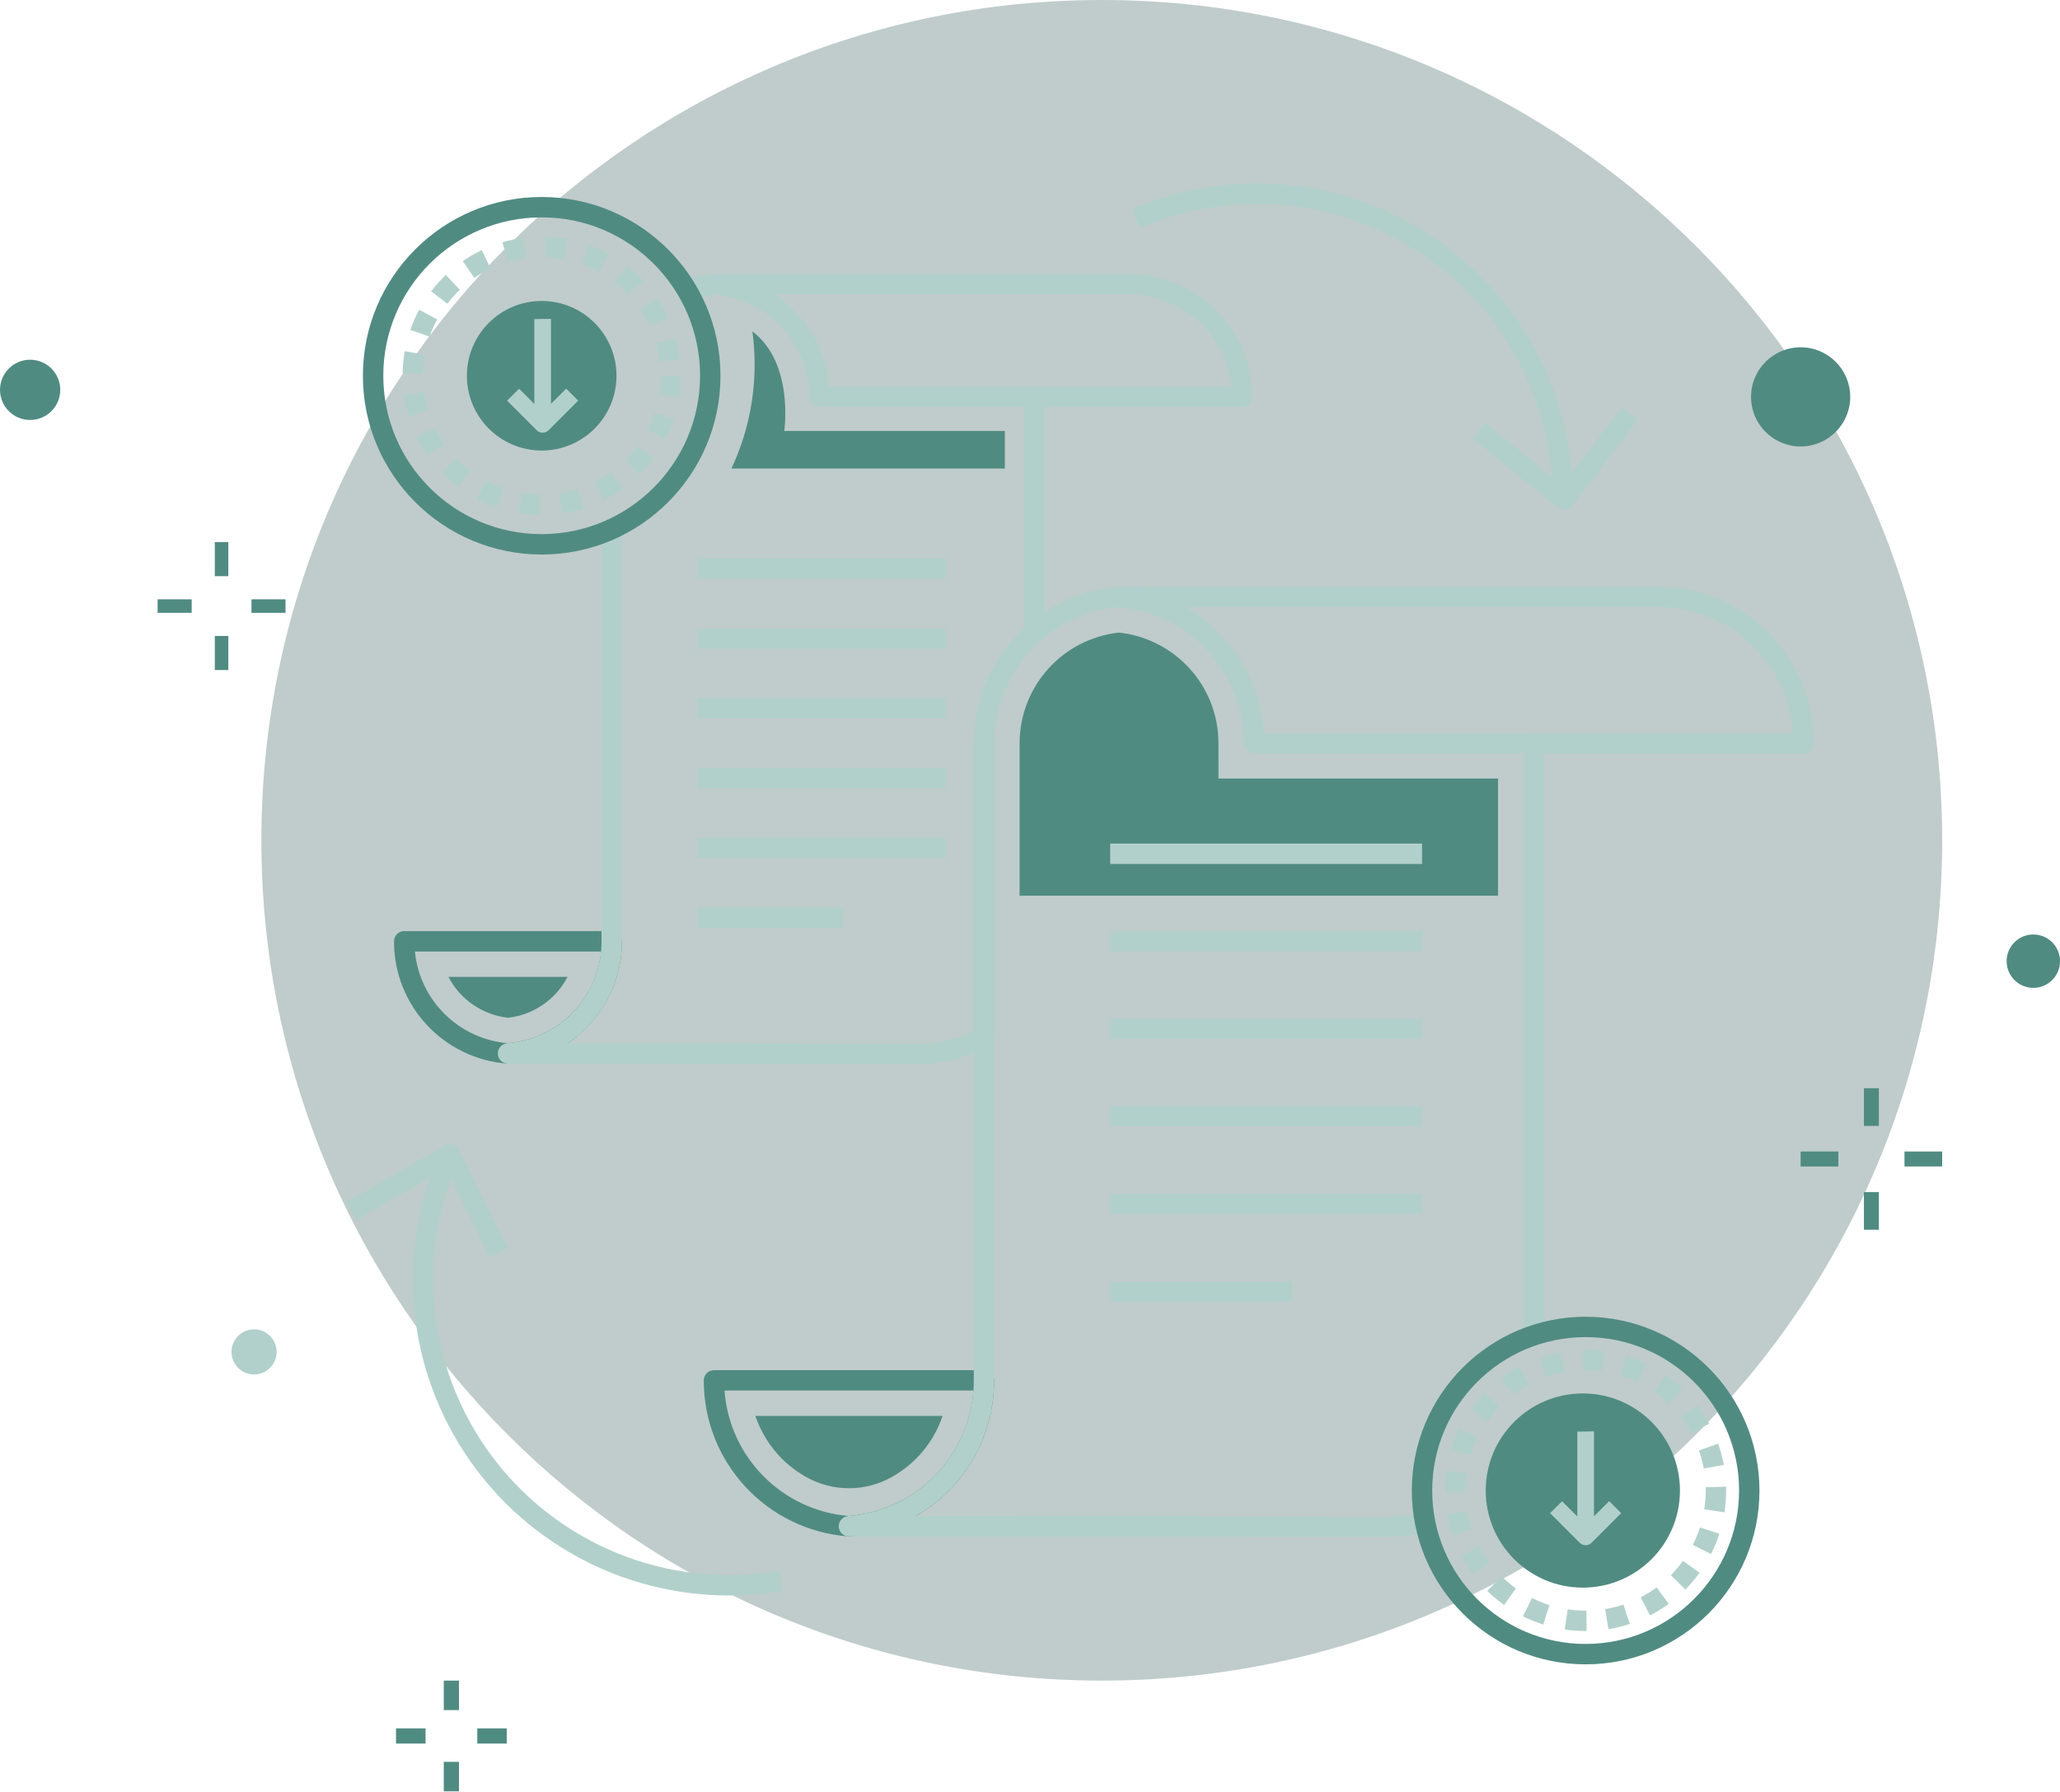
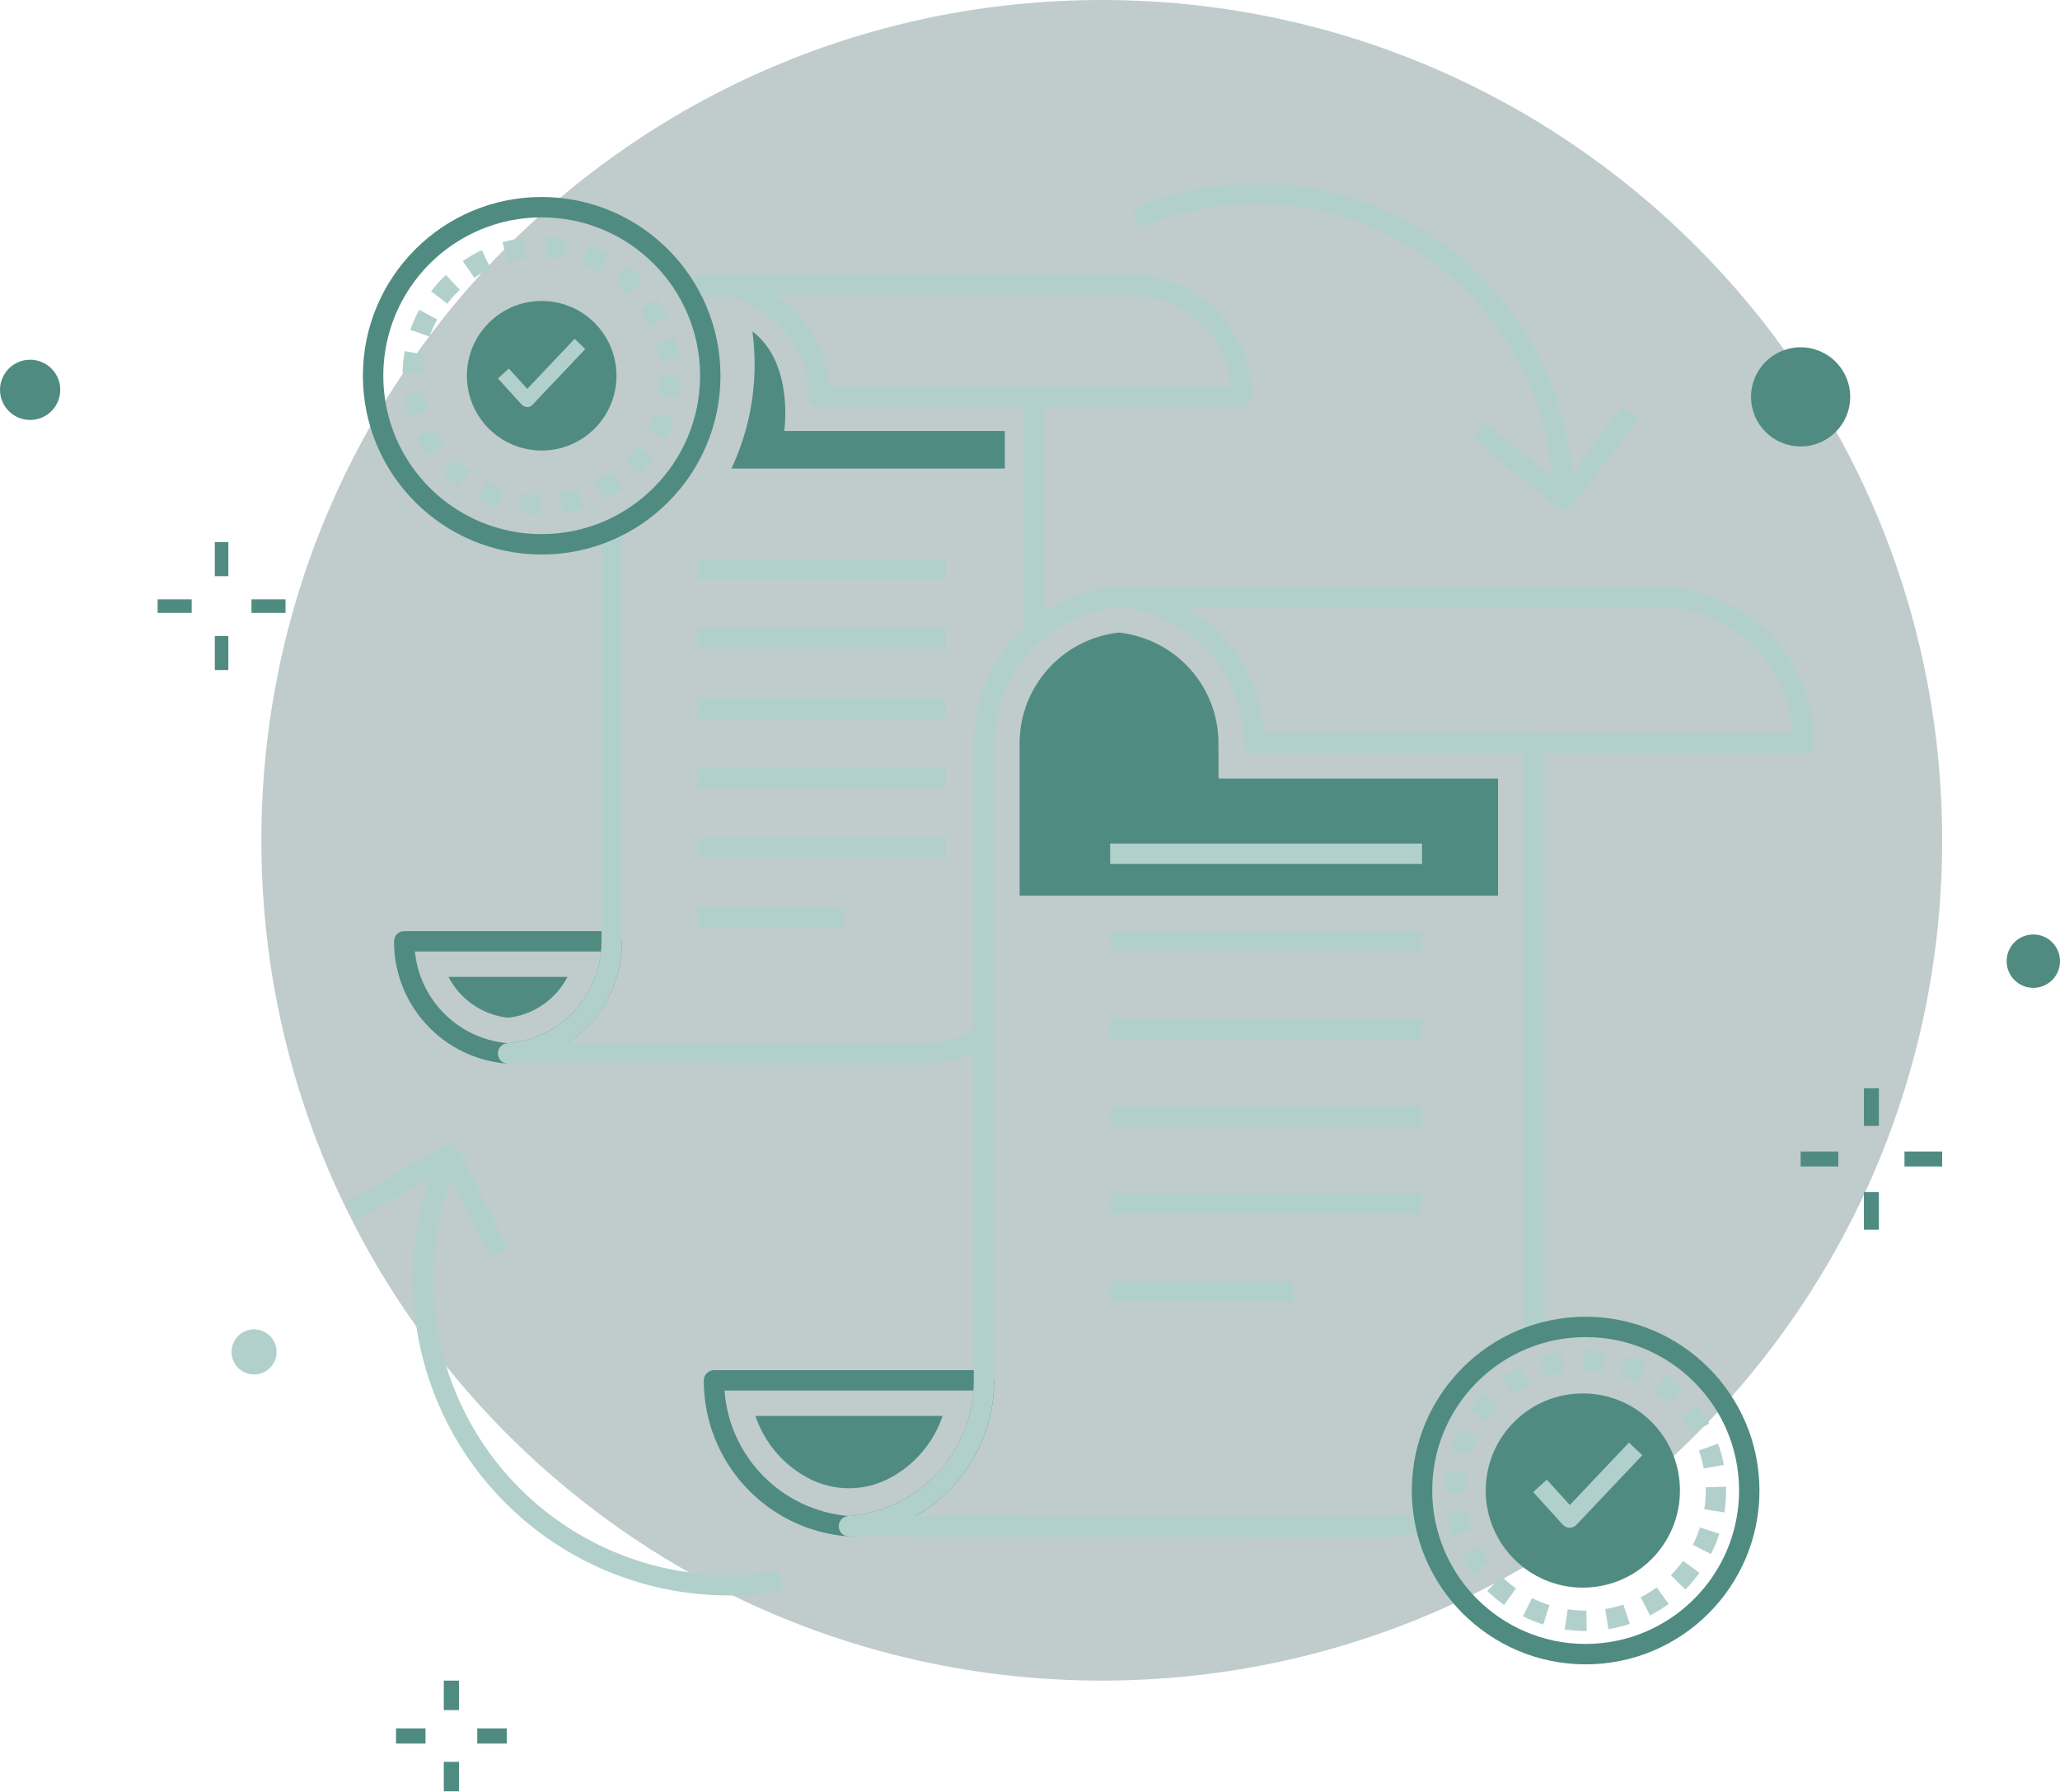
<svg xmlns="http://www.w3.org/2000/svg" width="247.027" height="214.833" viewBox="0 0 247.027 214.833">
  <g id="illustration" transform="translate(-51.999 -369)">
    <g id="background" transform="translate(0.063 146.001)">
      <circle id="Ellipse_1999" data-name="Ellipse 1999" cx="100.777" cy="100.777" r="100.777" transform="translate(83.279 222.999)" fill="#073b36" opacity="0.26" />
      <g id="Group_41131" data-name="Group 41131" transform="translate(57.255 62.5)">
        <g id="Group_40642" data-name="Group 40642" transform="translate(47.898 362.053)">
          <g id="Group_40641" data-name="Group 40641">
            <rect id="Rectangle_7701" data-name="Rectangle 7701" width="1.822" height="3.536" fill="#508b82" />
          </g>
        </g>
        <g id="Group_40644" data-name="Group 40644" transform="translate(47.898 371.796)">
          <g id="Group_40643" data-name="Group 40643" transform="translate(0 0)">
            <rect id="Rectangle_7702" data-name="Rectangle 7702" width="1.822" height="3.536" fill="#508b82" />
          </g>
        </g>
        <g id="Group_40646" data-name="Group 40646" transform="translate(51.913 367.782)">
          <g id="Group_40645" data-name="Group 40645">
            <rect id="Rectangle_7703" data-name="Rectangle 7703" width="3.536" height="1.822" fill="#508b82" />
          </g>
        </g>
        <g id="Group_40648" data-name="Group 40648" transform="translate(42.17 367.782)">
          <g id="Group_40647" data-name="Group 40647">
            <rect id="Rectangle_7704" data-name="Rectangle 7704" width="3.536" height="1.822" fill="#508b82" />
          </g>
        </g>
      </g>
      <g id="Group_40650" data-name="Group 40650" transform="translate(51.937 266.141)">
        <g id="Group_40649" data-name="Group 40649">
          <circle id="Ellipse_2034" data-name="Ellipse 2034" cx="3.612" cy="3.612" r="3.612" fill="#508b82" />
        </g>
      </g>
      <g id="Group_40656" data-name="Group 40656" transform="translate(292.563 335.07)">
        <g id="Group_40655" data-name="Group 40655">
          <circle id="Ellipse_2037" data-name="Ellipse 2037" cx="3.201" cy="3.201" r="3.201" fill="#508b82" />
        </g>
      </g>
    </g>
    <g id="DISTRIBUTED_LEDGER_2" data-name="DISTRIBUTED LEDGER_2" transform="translate(64.854 341.626)">
      <g id="Group_50272" data-name="Group 50272" transform="translate(71.541 191.697)">
        <g id="Group_50271" data-name="Group 50271">
          <g id="Group_50270" data-name="Group 50270">
            <path id="Path_205424" data-name="Path 205424" d="M200.065,380.536H167.687a1.223,1.223,0,0,0-1.223,1.223,18.738,18.738,0,0,0,17.32,18.715c.03,0,.061,0,.092,0s.062,0,.092,0a18.738,18.738,0,0,0,17.319-18.715A1.223,1.223,0,0,0,200.065,380.536Zm-6,12.776a16.38,16.38,0,0,1-10.193,4.717,16.29,16.29,0,0,1-14.922-15.047H198.8A16.292,16.292,0,0,1,194.07,393.312Z" transform="translate(-166.464 -380.536)" fill="#508b82" />
          </g>
        </g>
      </g>
      <g id="Group_50274" data-name="Group 50274" transform="translate(77.727 197.187)">
        <g id="Group_50273" data-name="Group 50273">
          <path id="Path_205425" data-name="Path 205425" d="M180.858,393.309a13.287,13.287,0,0,0,3.178,5.126,13.451,13.451,0,0,0,2.986,2.238,10.434,10.434,0,0,0,10.119,0,13.193,13.193,0,0,0,6.168-7.369Z" transform="translate(-180.858 -393.309)" fill="#508b82" />
        </g>
      </g>
      <g id="Group_50277" data-name="Group 50277" transform="translate(120.112 97.731)">
        <g id="Group_50276" data-name="Group 50276">
          <g id="Group_50275" data-name="Group 50275">
            <path id="Path_205426" data-name="Path 205426" d="M358.528,167.382a18.732,18.732,0,0,0-13.283-5.489H280.7a1.223,1.223,0,0,0-.092,2.442,16.4,16.4,0,0,1,15.058,16.335,1.223,1.223,0,0,0,1.223,1.223H362.8a1.223,1.223,0,0,0,1.223-1.223A18.731,18.731,0,0,0,358.528,167.382Zm-60.454,12.065a18.726,18.726,0,0,0-5.455-12.065,19.384,19.384,0,0,0-3.978-3.044h56.605a16.3,16.3,0,0,1,16.287,15.109H298.074Z" transform="translate(-279.479 -161.893)" fill="#b2d0cb" />
          </g>
        </g>
      </g>
      <g id="Group_50280" data-name="Group 50280" transform="translate(87.731 97.729)">
        <g id="Group_50279" data-name="Group 50279">
          <g id="Group_50278" data-name="Group 50278">
            <path id="Path_205427" data-name="Path 205427" d="M287.454,179.411H255.11a18.859,18.859,0,0,0-17.276-17.521,1.205,1.205,0,0,0-.185,0,18.856,18.856,0,0,0-17.326,18.744v76.448a16.238,16.238,0,0,1-1.281,6.354,16.3,16.3,0,0,1-13.777,9.919,1.222,1.222,0,0,0,.092,2.441l64.548.057a18.513,18.513,0,0,0,4.844-.637,1.223,1.223,0,0,0,.88-1.415,18.417,18.417,0,0,1,12.214-20.955,1.222,1.222,0,0,0,.835-1.16V180.634A1.223,1.223,0,0,0,287.454,179.411Zm-1.223,71.414a20.869,20.869,0,0,0-13.2,22.281,16.22,16.22,0,0,1-3.13.3l-56.559-.05a18.678,18.678,0,0,0,7.947-8.97,18.663,18.663,0,0,0,1.474-7.307V180.636a16.412,16.412,0,0,1,14.973-16.3,16.413,16.413,0,0,1,14.965,16.3,1.222,1.222,0,0,0,1.223,1.221h32.3Z" transform="translate(-204.135 -161.887)" fill="#b2d0cb" />
          </g>
        </g>
      </g>
      <g id="Group_50282" data-name="Group 50282" transform="translate(109.411 103.238)">
        <g id="Group_50281" data-name="Group 50281">
          <path id="Path_205428" data-name="Path 205428" d="M278.431,192.214l-.007-4.26a13.261,13.261,0,0,0-3.872-9.371,13.4,13.4,0,0,0-8.048-3.877,13.367,13.367,0,0,0-11.923,13.242v18.315h57.371V192.214h-33.52Z" transform="translate(-254.58 -174.706)" fill="#508b82" />
        </g>
      </g>
      <g id="Group_50285" data-name="Group 50285" transform="translate(34.393 139.042)">
        <g id="Group_50284" data-name="Group 50284">
          <g id="Group_50283" data-name="Group 50283">
            <path id="Path_205429" data-name="Path 205429" d="M106.139,258.015H81.25a1.223,1.223,0,0,0-1.223,1.223A14.687,14.687,0,0,0,93.6,273.906c.03,0,.061,0,.092,0s.062,0,.092,0a14.687,14.687,0,0,0,13.575-14.668A1.223,1.223,0,0,0,106.139,258.015Zm-4.807,9.9a12.311,12.311,0,0,1-7.637,3.543,12.237,12.237,0,0,1-11.162-11h22.324A12.247,12.247,0,0,1,101.331,267.918Z" transform="translate(-80.027 -258.015)" fill="#508b82" />
          </g>
        </g>
      </g>
      <g id="Group_50287" data-name="Group 50287" transform="translate(40.92 144.531)">
        <g id="Group_50286" data-name="Group 50286">
          <path id="Path_205430" data-name="Path 205430" d="M95.214,270.788a9.191,9.191,0,0,0,7.14,4.9,9.173,9.173,0,0,0,7.138-4.9Z" transform="translate(-95.214 -270.788)" fill="#508b82" />
        </g>
      </g>
      <g id="Group_50290" data-name="Group 50290" transform="translate(71.729 60.252)">
        <g id="Group_50289" data-name="Group 50289" transform="translate(0 0)">
          <g id="Group_50288" data-name="Group 50288">
            <path id="Path_205431" data-name="Path 205431" d="M228.149,78.988a14.677,14.677,0,0,0-10.409-4.3H168.124a1.223,1.223,0,0,0-.092,2.442A12.328,12.328,0,0,1,179.345,89.4a1.223,1.223,0,0,0,1.223,1.223h50.665a1.223,1.223,0,0,0,1.223-1.223A14.683,14.683,0,0,0,228.149,78.988ZM181.741,88.18a14.676,14.676,0,0,0-4.258-9.192,15.211,15.211,0,0,0-2.266-1.856H217.74a12.249,12.249,0,0,1,12.211,11.049h-48.21Z" transform="translate(-166.901 -74.686)" fill="#b2d0cb" />
          </g>
        </g>
      </g>
      <g id="Group_50293" data-name="Group 50293" transform="translate(46.837 60.25)">
        <g id="Group_50292" data-name="Group 50292">
          <g id="Group_50291" data-name="Group 50291">
            <path id="Path_205432" data-name="Path 205432" d="M173.31,88.155h-24.6A14.787,14.787,0,0,0,137.831,75.14a13.87,13.87,0,0,0-2.647-.456,1.224,1.224,0,0,0-.177,0,14.123,14.123,0,0,0-3.738.8,1.222,1.222,0,0,0-.638,1.771,19,19,0,0,1-8.485,26.885,1.222,1.222,0,0,0-.716,1.112l-.009,49.452a12.216,12.216,0,0,1-.954,4.763,12.534,12.534,0,0,1-2.619,3.912,12.311,12.311,0,0,1-7.732,3.546,1.223,1.223,0,0,0,.088,2.442l49.617.049a14.723,14.723,0,0,0,8.148-2.452,1.223,1.223,0,0,0,.548-1.019V130.925a16.286,16.286,0,0,1,4.768-11.526c.266-.266.539-.515.826-.766a1.223,1.223,0,0,0,.421-.923V89.378A1.222,1.222,0,0,0,173.31,88.155Zm-1.223,29.007c-.18.165-.358.334-.532.508a18.718,18.718,0,0,0-5.483,13.252V165.27a12.28,12.28,0,0,1-6.25,1.7l-42.478-.042a14.462,14.462,0,0,0,5.376-6.51,14.663,14.663,0,0,0,1.146-5.715l.009-48.683a21.45,21.45,0,0,0,9.6-28.642,11.565,11.565,0,0,1,1.625-.253,11.474,11.474,0,0,1,2.09.37,12.341,12.341,0,0,1,9.1,11.161c.014.236.021.48.021.716a1.223,1.223,0,0,0,1.223,1.223h24.551v26.563Z" transform="translate(-108.982 -74.681)" fill="#b2d0cb" />
          </g>
        </g>
      </g>
      <g id="Group_50295" data-name="Group 50295" transform="translate(36.652 165.3)">
        <g id="Group_50294" data-name="Group 50294">
          <path id="Path_205433" data-name="Path 205433" d="M129.26,369.562a35.457,35.457,0,0,1-41.532-34.9,35.148,35.148,0,0,1,3.112-14.542l-2.229-1.005a37.888,37.888,0,0,0,34.541,53.417,38.253,38.253,0,0,0,6.526-.56Z" transform="translate(-85.283 -319.114)" fill="#b2d0cb" />
        </g>
      </g>
      <g id="Group_50297" data-name="Group 50297" transform="translate(122.89 49.374)">
        <g id="Group_50296" data-name="Group 50296">
          <path id="Path_205434" data-name="Path 205434" d="M300.963,49.374a37.629,37.629,0,0,0-15.02,3.1l.971,2.245a35.445,35.445,0,0,1,49.474,32.53h2.445A37.913,37.913,0,0,0,300.963,49.374Z" transform="translate(-285.943 -49.374)" fill="#b2d0cb" />
        </g>
      </g>
      <g id="Group_50299" data-name="Group 50299" transform="translate(28.667 164.58)">
        <g id="Group_50298" data-name="Group 50298">
          <path id="Path_205435" data-name="Path 205435" d="M80.226,318.118a1.222,1.222,0,0,0-1.706-.516L66.7,324.415l1.221,2.118,10.692-6.163,5.263,10.608,2.191-1.086Z" transform="translate(-66.702 -317.439)" fill="#b2d0cb" />
        </g>
      </g>
      <g id="Group_50301" data-name="Group 50301" transform="translate(163.719 76.211)">
        <g id="Group_50300" data-name="Group 50300" transform="translate(0 0)">
          <path id="Path_205436" data-name="Path 205436" d="M398.86,111.819l-7.133,9.348-9.246-7.469-1.536,1.9,10.224,8.259a1.225,1.225,0,0,0,.768.272,1.183,1.183,0,0,0,.146-.009,1.226,1.226,0,0,0,.826-.472l7.9-10.347Z" transform="translate(-380.945 -111.819)" fill="#b2d0cb" />
        </g>
      </g>
      <g id="Group_50304" data-name="Group 50304" transform="translate(30.663 50.998)">
        <g id="Group_50303" data-name="Group 50303" transform="translate(0 0)">
          <g id="Group_50302" data-name="Group 50302">
            <path id="Path_205437" data-name="Path 205437" d="M92.787,53.153a21.44,21.44,0,1,0,21.44,21.439A21.464,21.464,0,0,0,92.787,53.153Zm0,40.434a18.995,18.995,0,1,1,18.995-18.995A19.016,19.016,0,0,1,92.787,93.587Z" transform="translate(-71.348 -53.153)" fill="#508b82" />
          </g>
        </g>
      </g>
      <g id="Group_50307" data-name="Group 50307" transform="translate(35.419 55.759)">
        <g id="Group_50306" data-name="Group 50306">
          <g id="Group_50305" data-name="Group 50305">
            <path id="Path_205438" data-name="Path 205438" d="M86.3,87.16l-2.2,1.074A16.8,16.8,0,0,0,85.442,90.5l2-1.407A14.219,14.219,0,0,1,86.3,87.16Zm-1.218-8.772-2.407-.431a16.809,16.809,0,0,0-.258,2.622l2.445.047A14.37,14.37,0,0,1,85.079,78.388Zm1.477-4.232-2.151-1.162a16.578,16.578,0,0,0-1.065,2.414l2.308.805A14.2,14.2,0,0,1,86.556,74.156Zm-1.565,8.718-2.423.333a16.625,16.625,0,0,0,.566,2.575l2.339-.712A14.129,14.129,0,0,1,84.991,82.874Zm27.026-7.962,2.218-1.031a16.77,16.77,0,0,0-1.3-2.293l-2.026,1.368A14.248,14.248,0,0,1,112.017,74.912Zm-22.736-4.32L87.6,68.821a16.756,16.756,0,0,0-1.76,1.961l1.942,1.485A14.422,14.422,0,0,1,89.281,70.592ZM87.124,92.531a16.807,16.807,0,0,0,1.977,1.74l1.466-1.956a14.407,14.407,0,0,1-1.689-1.487Zm26.116-13.307,2.428-.288a16.757,16.757,0,0,0-.515-2.584l-2.353.667A14.254,14.254,0,0,1,113.241,79.224Zm-6.086-12.929a16.7,16.7,0,0,0-2.4-1.088l-.829,2.3a14.27,14.27,0,0,1,2.05.928Zm4.143,3.231a16.873,16.873,0,0,0-1.943-1.778l-1.5,1.928a14.514,14.514,0,0,1,1.661,1.52Zm-2.182,21.5,1.721,1.737a16.935,16.935,0,0,0,1.72-1.994l-1.971-1.447A14.5,14.5,0,0,1,109.116,91.03Zm-17.2-25.188a16.731,16.731,0,0,0-2.28,1.319l1.388,2.013a14.239,14.239,0,0,1,1.946-1.126ZM111.77,87.414l2.175,1.117a16.726,16.726,0,0,0,1.016-2.433l-2.324-.76A14.323,14.323,0,0,1,111.77,87.414Zm1.568-6.5a14.5,14.5,0,0,1-.175,2.244l2.415.38a16.893,16.893,0,0,0,.205-2.624ZM101.2,95l.36,2.419a16.718,16.718,0,0,0,2.567-.592l-.735-2.331A14.19,14.19,0,0,1,101.2,95Zm4.274-1.349,1.1,2.185a16.694,16.694,0,0,0,2.253-1.364L107.4,92.482A14.406,14.406,0,0,1,105.475,93.646ZM96.962,64.358a16.628,16.628,0,0,0-2.58.541l.689,2.346a14.243,14.243,0,0,1,2.2-.461ZM91.329,95.68a16.682,16.682,0,0,0,2.423,1.04l.783-2.316a14.26,14.26,0,0,1-2.066-.887ZM102.21,64.513a16.817,16.817,0,0,0-2.619-.283l-.072,2.445a14.344,14.344,0,0,1,2.237.242Zm-5.9,32.85a16.891,16.891,0,0,0,2.623.231l.024-2.445a14.437,14.437,0,0,1-2.243-.2Z" transform="translate(-82.414 -64.23)" fill="#b2d0cb" />
          </g>
        </g>
      </g>
      <g id="Group_50309" data-name="Group 50309" transform="translate(43.133 63.468)">
        <g id="Group_50308" data-name="Group 50308" transform="translate(0 0)">
          <circle id="Ellipse_3197" data-name="Ellipse 3197" cx="8.969" cy="8.969" r="8.969" fill="#508b82" />
        </g>
      </g>
      <g id="Group_50311" data-name="Group 50311" transform="translate(74.855 67.115)">
        <g id="Group_50310" data-name="Group 50310">
          <path id="Path_205439" data-name="Path 205439" d="M180.507,102.6s1.22-8.107-3.815-11.947a30,30,0,0,1,.265,3.942,29.355,29.355,0,0,1-2.782,12.51H206.96V102.6H180.507Z" transform="translate(-174.175 -90.655)" fill="#508b82" />
        </g>
      </g>
      <g id="Group_50313" data-name="Group 50313" transform="translate(165.308 194.488)">
        <g id="Group_50312" data-name="Group 50312">
          <circle id="Ellipse_3198" data-name="Ellipse 3198" cx="11.645" cy="11.645" r="11.645" fill="#508b82" />
        </g>
      </g>
      <g id="Group_50316" data-name="Group 50316" transform="translate(156.445 185.29)">
        <g id="Group_50315" data-name="Group 50315">
          <g id="Group_50314" data-name="Group 50314">
            <path id="Path_205440" data-name="Path 205440" d="M384.864,365.627a20.844,20.844,0,1,0,20.844,20.843A20.867,20.867,0,0,0,384.864,365.627Zm0,39.242a18.4,18.4,0,1,1,18.4-18.4A18.42,18.42,0,0,1,384.864,404.869Z" transform="translate(-364.02 -365.627)" fill="#508b82" />
          </g>
        </g>
      </g>
      <g id="Group_50319" data-name="Group 50319" transform="translate(160.437 189.282)">
        <g id="Group_50318" data-name="Group 50318">
          <g id="Group_50317" data-name="Group 50317">
            <path id="Path_205441" data-name="Path 205441" d="M375.755,391.767a14.577,14.577,0,0,1,.145-2.053l-2.421-.345a17.078,17.078,0,0,0-.169,2.4l0,.226,2.445-.028Zm4.049-10.014-1.758-1.7a16.921,16.921,0,0,0-1.677,2.029l2,1.407A14.546,14.546,0,0,1,379.8,381.754Zm-2.582,3.673-2.2-1.077a16.912,16.912,0,0,0-.972,2.449l2.337.72A14.25,14.25,0,0,1,377.223,385.426Zm1.144,18.377a17.028,17.028,0,0,0,2.018,1.691l1.42-1.991a14.528,14.528,0,0,1-1.726-1.447Zm-2.406-9.6-2.41.411a16.831,16.831,0,0,0,.646,2.555l2.316-.784A14.344,14.344,0,0,1,375.96,394.206Zm1.438,4.249-2.165,1.138a16.973,16.973,0,0,0,1.4,2.227l1.961-1.46A14.491,14.491,0,0,1,377.4,398.455Zm5.989-19.406-1.151-2.157a16.856,16.856,0,0,0-2.218,1.418l1.474,1.951A14.431,14.431,0,0,1,383.387,379.049Zm20.939,10.086,2.405-.442a16.675,16.675,0,0,0-.68-2.546l-2.305.815A14.33,14.33,0,0,1,404.326,389.135Zm-1.493-4.227,2.149-1.167a17.043,17.043,0,0,0-1.432-2.207l-1.942,1.485A14.559,14.559,0,0,1,402.833,384.908Zm-1.04-5.334a16.923,16.923,0,0,0-2.04-1.664l-1.393,2.01a14.527,14.527,0,0,1,1.746,1.424Zm5.213,11.734-2.444.069c0,.129,0,.26,0,.39a14.551,14.551,0,0,1-.174,2.246l2.417.378a17.076,17.076,0,0,0,.2-2.624C407.013,391.613,407.011,391.46,407.006,391.308Zm-6.624,10.612,1.734,1.723a16.882,16.882,0,0,0,1.7-2.006l-1.98-1.434A14.6,14.6,0,0,1,400.382,401.92Zm-3.619,2.655,1.123,2.173a16.889,16.889,0,0,0,2.237-1.387l-1.447-1.971A14.427,14.427,0,0,1,396.763,404.575Zm6.252-6.293,2.179,1.107a16.785,16.785,0,0,0,1.006-2.436l-2.328-.752A14.408,14.408,0,0,1,403.014,398.283Zm-7.994-22.655-.7,2.342a14.376,14.376,0,0,1,2.1.815l1.063-2.2A16.808,16.808,0,0,0,395.021,375.627Zm-10.37.211.8,2.311a14.313,14.313,0,0,1,2.178-.566l-.427-2.408A16.666,16.666,0,0,0,384.651,375.838Zm7.853,30.146.393,2.413a16.729,16.729,0,0,0,2.56-.628l-.769-2.321A14.252,14.252,0,0,1,392.5,405.984Zm-9.863.868a16.8,16.8,0,0,0,2.444.989l.735-2.332a14.257,14.257,0,0,1-2.086-.844Zm7.521-.679a14.615,14.615,0,0,1-2.149-.159l-.361,2.418a16.982,16.982,0,0,0,2.511.186h.12l-.027-2.445Zm-.341-31.253.046,2.445.294,0a14.7,14.7,0,0,1,1.957.131l.328-2.423a17.084,17.084,0,0,0-2.285-.154Z" transform="translate(-373.31 -374.916)" fill="#b2d0cb" />
          </g>
        </g>
      </g>
+       <g id="Group_50321" data-name="Group 50321" transform="translate(170.999 200.382)">
+         <g id="Group_50320" data-name="Group 50320">
+           <path id="Path_205442" data-name="Path 205442" d="M409.37,400.744l-7.091,7.487-2.759-3.038-1.634,1.484,3.559,3.919a1.105,1.105,0,0,0,.805.362h.012a1.1,1.1,0,0,0,.8-.345l7.909-8.351Z" transform="translate(-397.886 -400.744)" fill="#b2d0cb" />
+         </g>
+       </g>
      <g id="Group_50323" data-name="Group 50323" transform="translate(120.275 128.542)">
        <g id="Group_50322" data-name="Group 50322" transform="translate(0 0)">
          <rect id="Rectangle_9501" data-name="Rectangle 9501" width="37.393" height="2.445" fill="#b2d0cb" />
        </g>
      </g>
      <g id="Group_50325" data-name="Group 50325" transform="translate(120.275 139.042)">
        <g id="Group_50324" data-name="Group 50324">
          <rect id="Rectangle_9502" data-name="Rectangle 9502" width="37.393" height="2.445" fill="#b2d0cb" />
        </g>
      </g>
      <g id="Group_50327" data-name="Group 50327" transform="translate(120.275 149.541)">
        <g id="Group_50326" data-name="Group 50326">
          <rect id="Rectangle_9503" data-name="Rectangle 9503" width="37.393" height="2.445" fill="#b2d0cb" />
        </g>
      </g>
      <g id="Group_50329" data-name="Group 50329" transform="translate(120.275 160.039)">
        <g id="Group_50328" data-name="Group 50328">
          <rect id="Rectangle_9504" data-name="Rectangle 9504" width="37.393" height="2.445" fill="#b2d0cb" />
        </g>
      </g>
      <g id="Group_50331" data-name="Group 50331" transform="translate(120.275 170.539)">
        <g id="Group_50330" data-name="Group 50330">
          <rect id="Rectangle_9505" data-name="Rectangle 9505" width="37.393" height="2.445" fill="#b2d0cb" />
        </g>
      </g>
      <g id="Group_50333" data-name="Group 50333" transform="translate(120.275 181.038)">
        <g id="Group_50332" data-name="Group 50332">
          <rect id="Rectangle_9506" data-name="Rectangle 9506" width="21.915" height="2.445" fill="#b2d0cb" />
        </g>
      </g>
      <g id="Group_50335" data-name="Group 50335" transform="translate(70.794 94.368)">
        <g id="Group_50334" data-name="Group 50334">
          <rect id="Rectangle_9507" data-name="Rectangle 9507" width="29.799" height="2.445" fill="#b2d0cb" />
        </g>
      </g>
      <g id="Group_50337" data-name="Group 50337" transform="translate(70.794 102.735)">
        <g id="Group_50336" data-name="Group 50336">
          <rect id="Rectangle_9508" data-name="Rectangle 9508" width="29.799" height="2.445" fill="#b2d0cb" />
        </g>
      </g>
      <g id="Group_50339" data-name="Group 50339" transform="translate(70.794 111.102)">
        <g id="Group_50338" data-name="Group 50338">
          <rect id="Rectangle_9509" data-name="Rectangle 9509" width="29.799" height="2.445" fill="#b2d0cb" />
        </g>
      </g>
      <g id="Group_50341" data-name="Group 50341" transform="translate(70.794 119.469)">
        <g id="Group_50340" data-name="Group 50340" transform="translate(0 0)">
          <rect id="Rectangle_9510" data-name="Rectangle 9510" width="29.799" height="2.445" fill="#b2d0cb" />
        </g>
      </g>
      <g id="Group_50343" data-name="Group 50343" transform="translate(70.794 127.836)">
        <g id="Group_50342" data-name="Group 50342">
          <rect id="Rectangle_9511" data-name="Rectangle 9511" width="29.799" height="2.445" fill="#b2d0cb" />
        </g>
      </g>
      <g id="Group_50345" data-name="Group 50345" transform="translate(70.794 136.203)">
        <g id="Group_50344" data-name="Group 50344">
          <rect id="Rectangle_9512" data-name="Rectangle 9512" width="17.465" height="2.445" fill="#b2d0cb" />
        </g>
      </g>
+       <g id="Group_50347" data-name="Group 50347" transform="translate(46.858 68.018)">
+         <g id="Group_50346" data-name="Group 50346" transform="translate(0 0)">
+           <path id="Path_205443" data-name="Path 205443" d="M113.536,89.1l-5.674,5.991-2.208-2.431-1.308,1.187,2.848,3.136a.885.885,0,0,0,.644.29h.009A.882.882,0,0,0,108.49,97l6.329-6.683Z" transform="translate(-104.347 -89.101)" fill="#b2d0cb" />
+         </g>
+       </g>
      <g id="Group_50349" data-name="Group 50349" transform="translate(12.904 92.391)">
        <g id="Group_50348" data-name="Group 50348" transform="translate(0 0)">
          <rect id="Rectangle_9513" data-name="Rectangle 9513" width="1.622" height="4.085" fill="#508b82" />
        </g>
      </g>
      <g id="Group_50351" data-name="Group 50351" transform="translate(12.904 103.646)">
        <g id="Group_50350" data-name="Group 50350" transform="translate(0 0)">
          <rect id="Rectangle_9514" data-name="Rectangle 9514" width="1.622" height="4.085" fill="#508b82" />
        </g>
      </g>
      <g id="Group_50353" data-name="Group 50353" transform="translate(6.045 99.25)">
        <g id="Group_50352" data-name="Group 50352" transform="translate(0 0)">
          <rect id="Rectangle_9515" data-name="Rectangle 9515" width="4.085" height="1.622" fill="#508b82" />
        </g>
      </g>
      <g id="Group_50355" data-name="Group 50355" transform="translate(17.299 99.25)">
        <g id="Group_50354" data-name="Group 50354" transform="translate(0 0)">
          <rect id="Rectangle_9516" data-name="Rectangle 9516" width="4.085" height="1.622" fill="#508b82" />
        </g>
      </g>
      <g id="Group_50357" data-name="Group 50357" transform="translate(210.659 157.886)">
        <g id="Group_50356" data-name="Group 50356" transform="translate(0 0)">
          <rect id="Rectangle_9517" data-name="Rectangle 9517" width="1.794" height="4.52" fill="#508b82" />
        </g>
      </g>
      <g id="Group_50359" data-name="Group 50359" transform="translate(210.659 170.339)">
        <g id="Group_50358" data-name="Group 50358" transform="translate(0 0)">
          <rect id="Rectangle_9518" data-name="Rectangle 9518" width="1.794" height="4.52" fill="#508b82" />
        </g>
      </g>
      <g id="Group_50361" data-name="Group 50361" transform="translate(203.07 165.475)">
        <g id="Group_50360" data-name="Group 50360" transform="translate(0 0)">
          <rect id="Rectangle_9519" data-name="Rectangle 9519" width="4.52" height="1.794" fill="#508b82" />
        </g>
      </g>
      <g id="Group_50363" data-name="Group 50363" transform="translate(215.522 165.475)">
        <g id="Group_50362" data-name="Group 50362" transform="translate(0 0)">
          <rect id="Rectangle_9520" data-name="Rectangle 9520" width="4.52" height="1.794" fill="#508b82" />
        </g>
      </g>
      <g id="Group_50365" data-name="Group 50365" transform="translate(14.906 186.802)">
        <g id="Group_50364" data-name="Group 50364">
          <circle id="Ellipse_3199" data-name="Ellipse 3199" cx="2.705" cy="2.705" r="2.705" fill="#b2d0cb" />
        </g>
      </g>
      <g id="Group_50369" data-name="Group 50369" transform="translate(197.123 69.024)">
        <g id="Group_50368" data-name="Group 50368" transform="translate(0 0)">
          <circle id="Ellipse_3201" data-name="Ellipse 3201" cx="5.947" cy="5.947" r="5.947" fill="#508b82" />
        </g>
      </g>
-       <path id="down_arrow_4" data-name="down arrow 4" d="M11.044,1.04V11.217L9.219,9.392,7.78,10.822l3.548,3.548a1.009,1.009,0,0,0,1.429,0L16.3,10.822,14.865,9.382,13.041,11.2V1.01Z" transform="translate(40.176 64.603)" fill="#b2d0cb" fill-rule="evenodd" />
-       <path id="down_arrow_4-2" data-name="down arrow 4" d="M11.044,1.04V11.217L9.219,9.392,7.78,10.822l3.548,3.548a1.009,1.009,0,0,0,1.429,0L16.3,10.822,14.865,9.382,13.041,11.2V1.01Z" transform="translate(165.247 198.024)" fill="#b2d0cb" fill-rule="evenodd" />
    </g>
  </g>
</svg>
